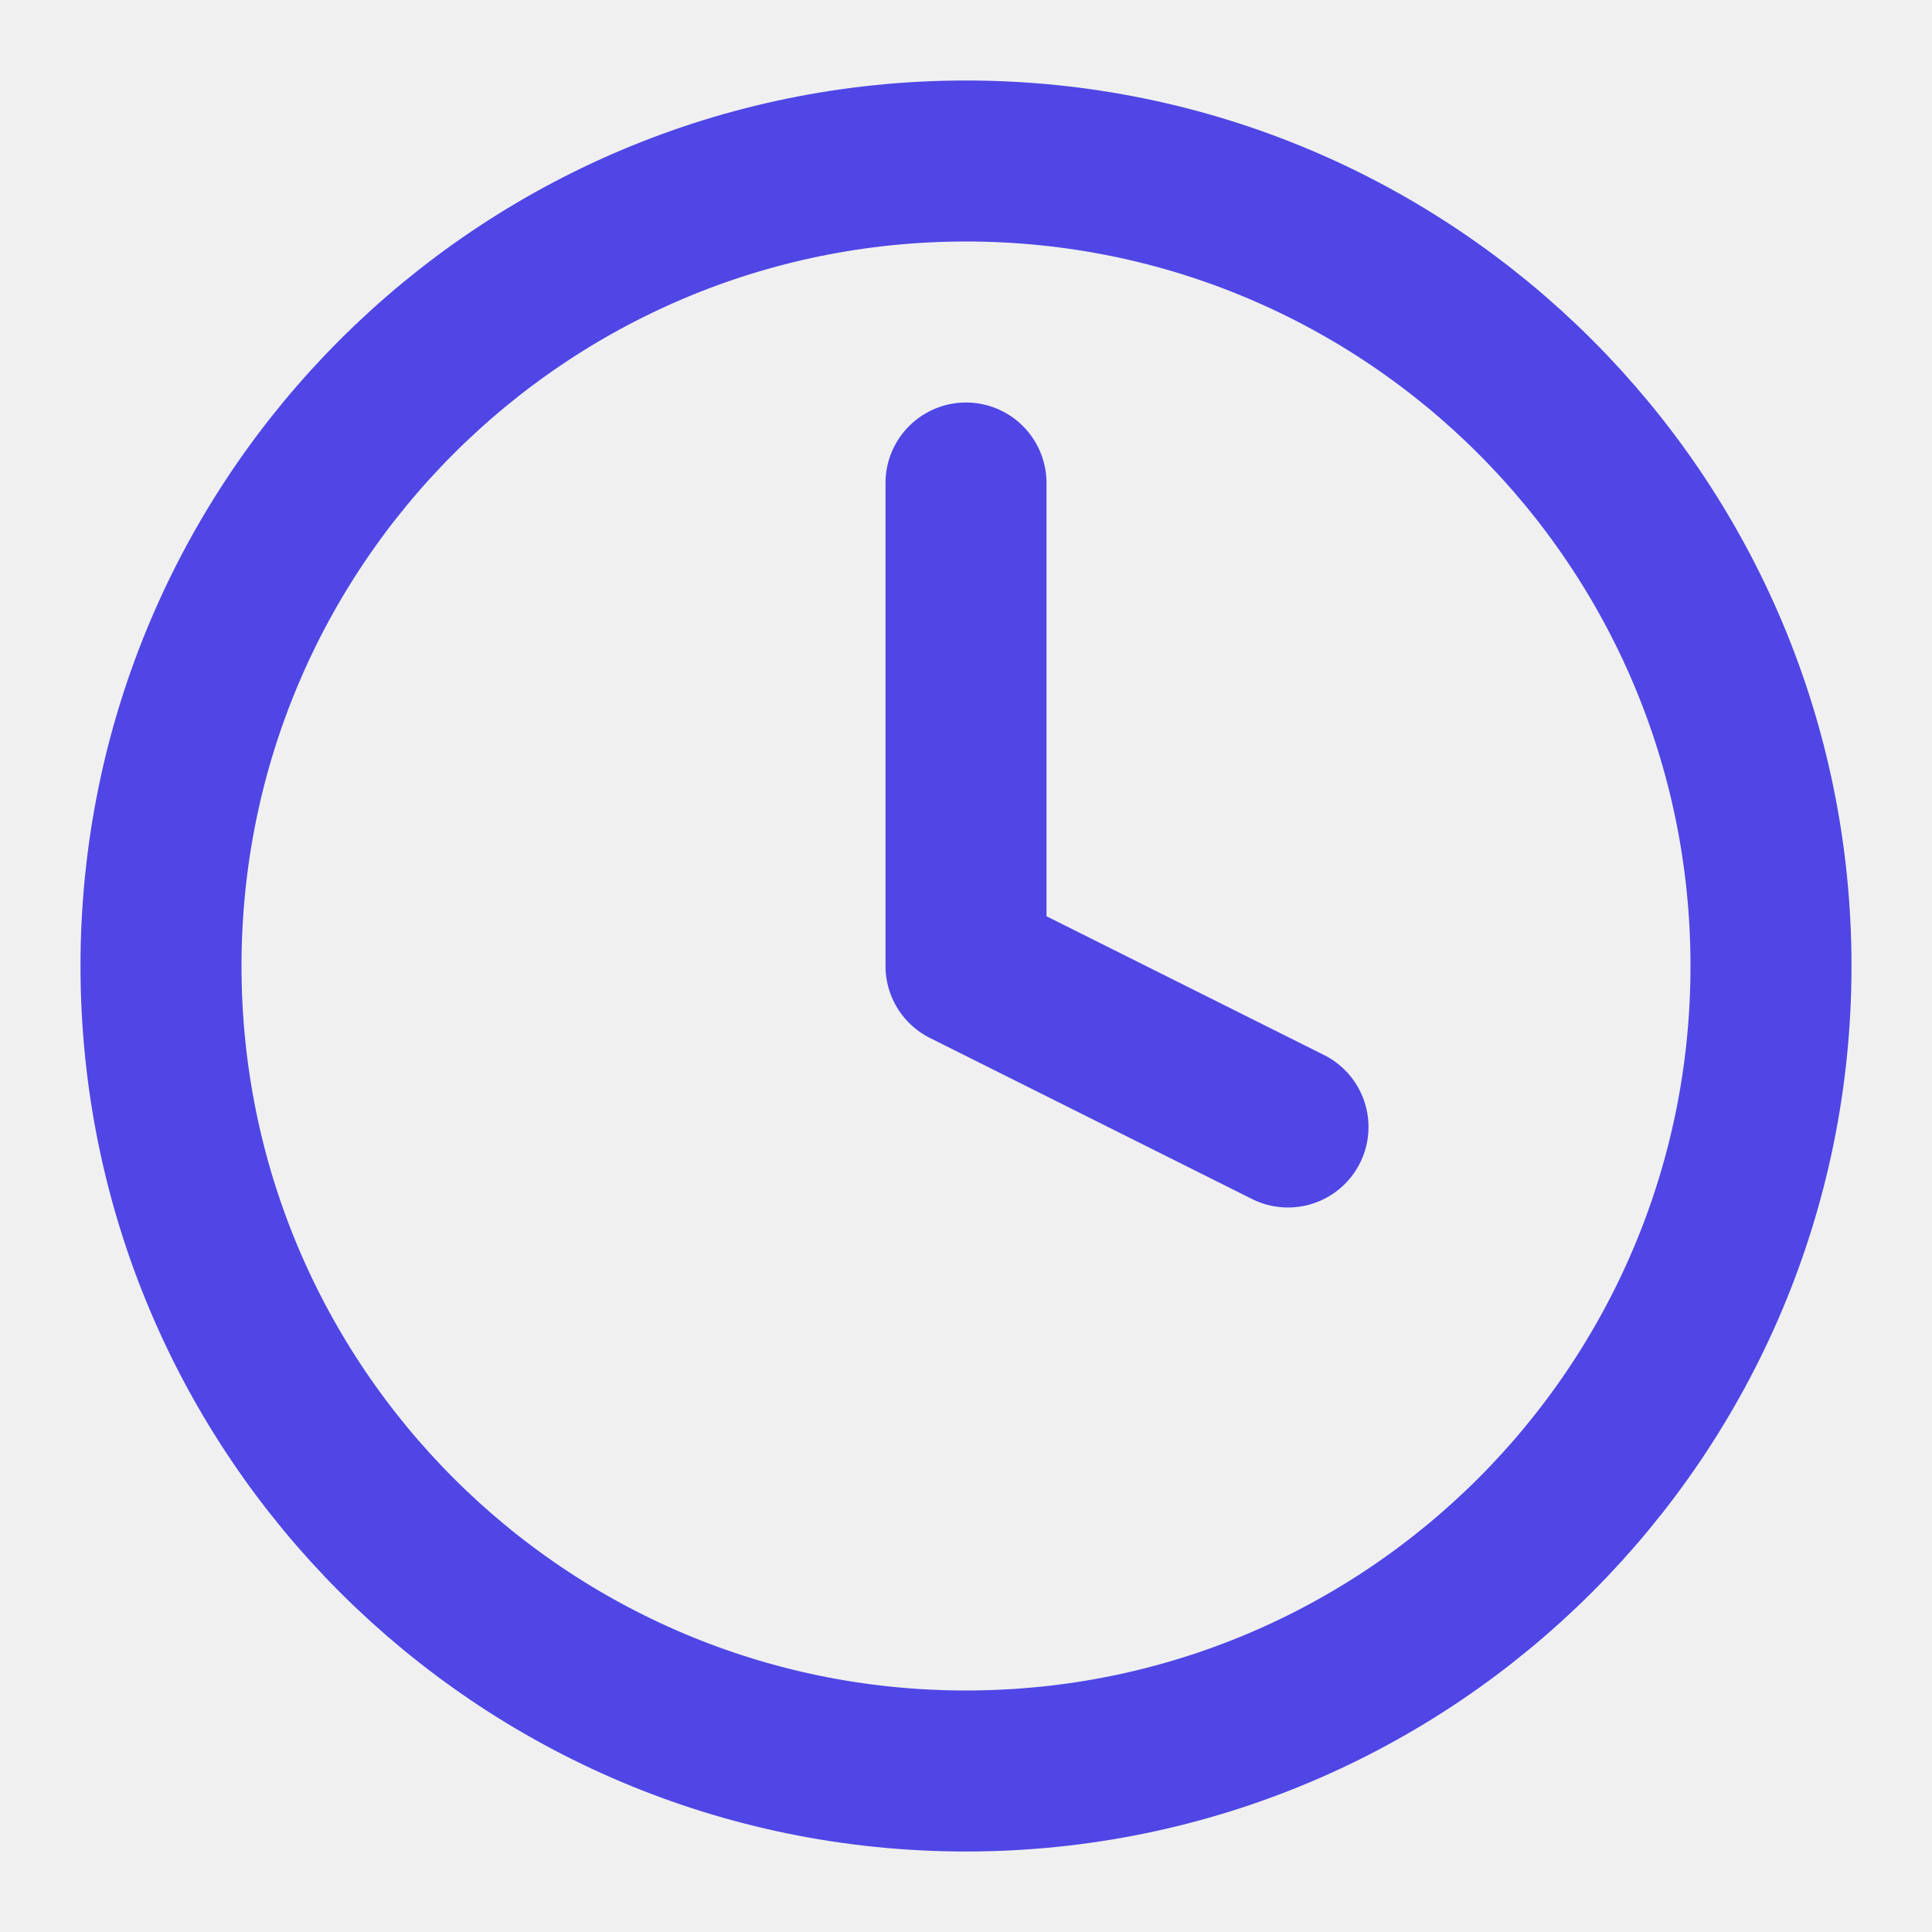
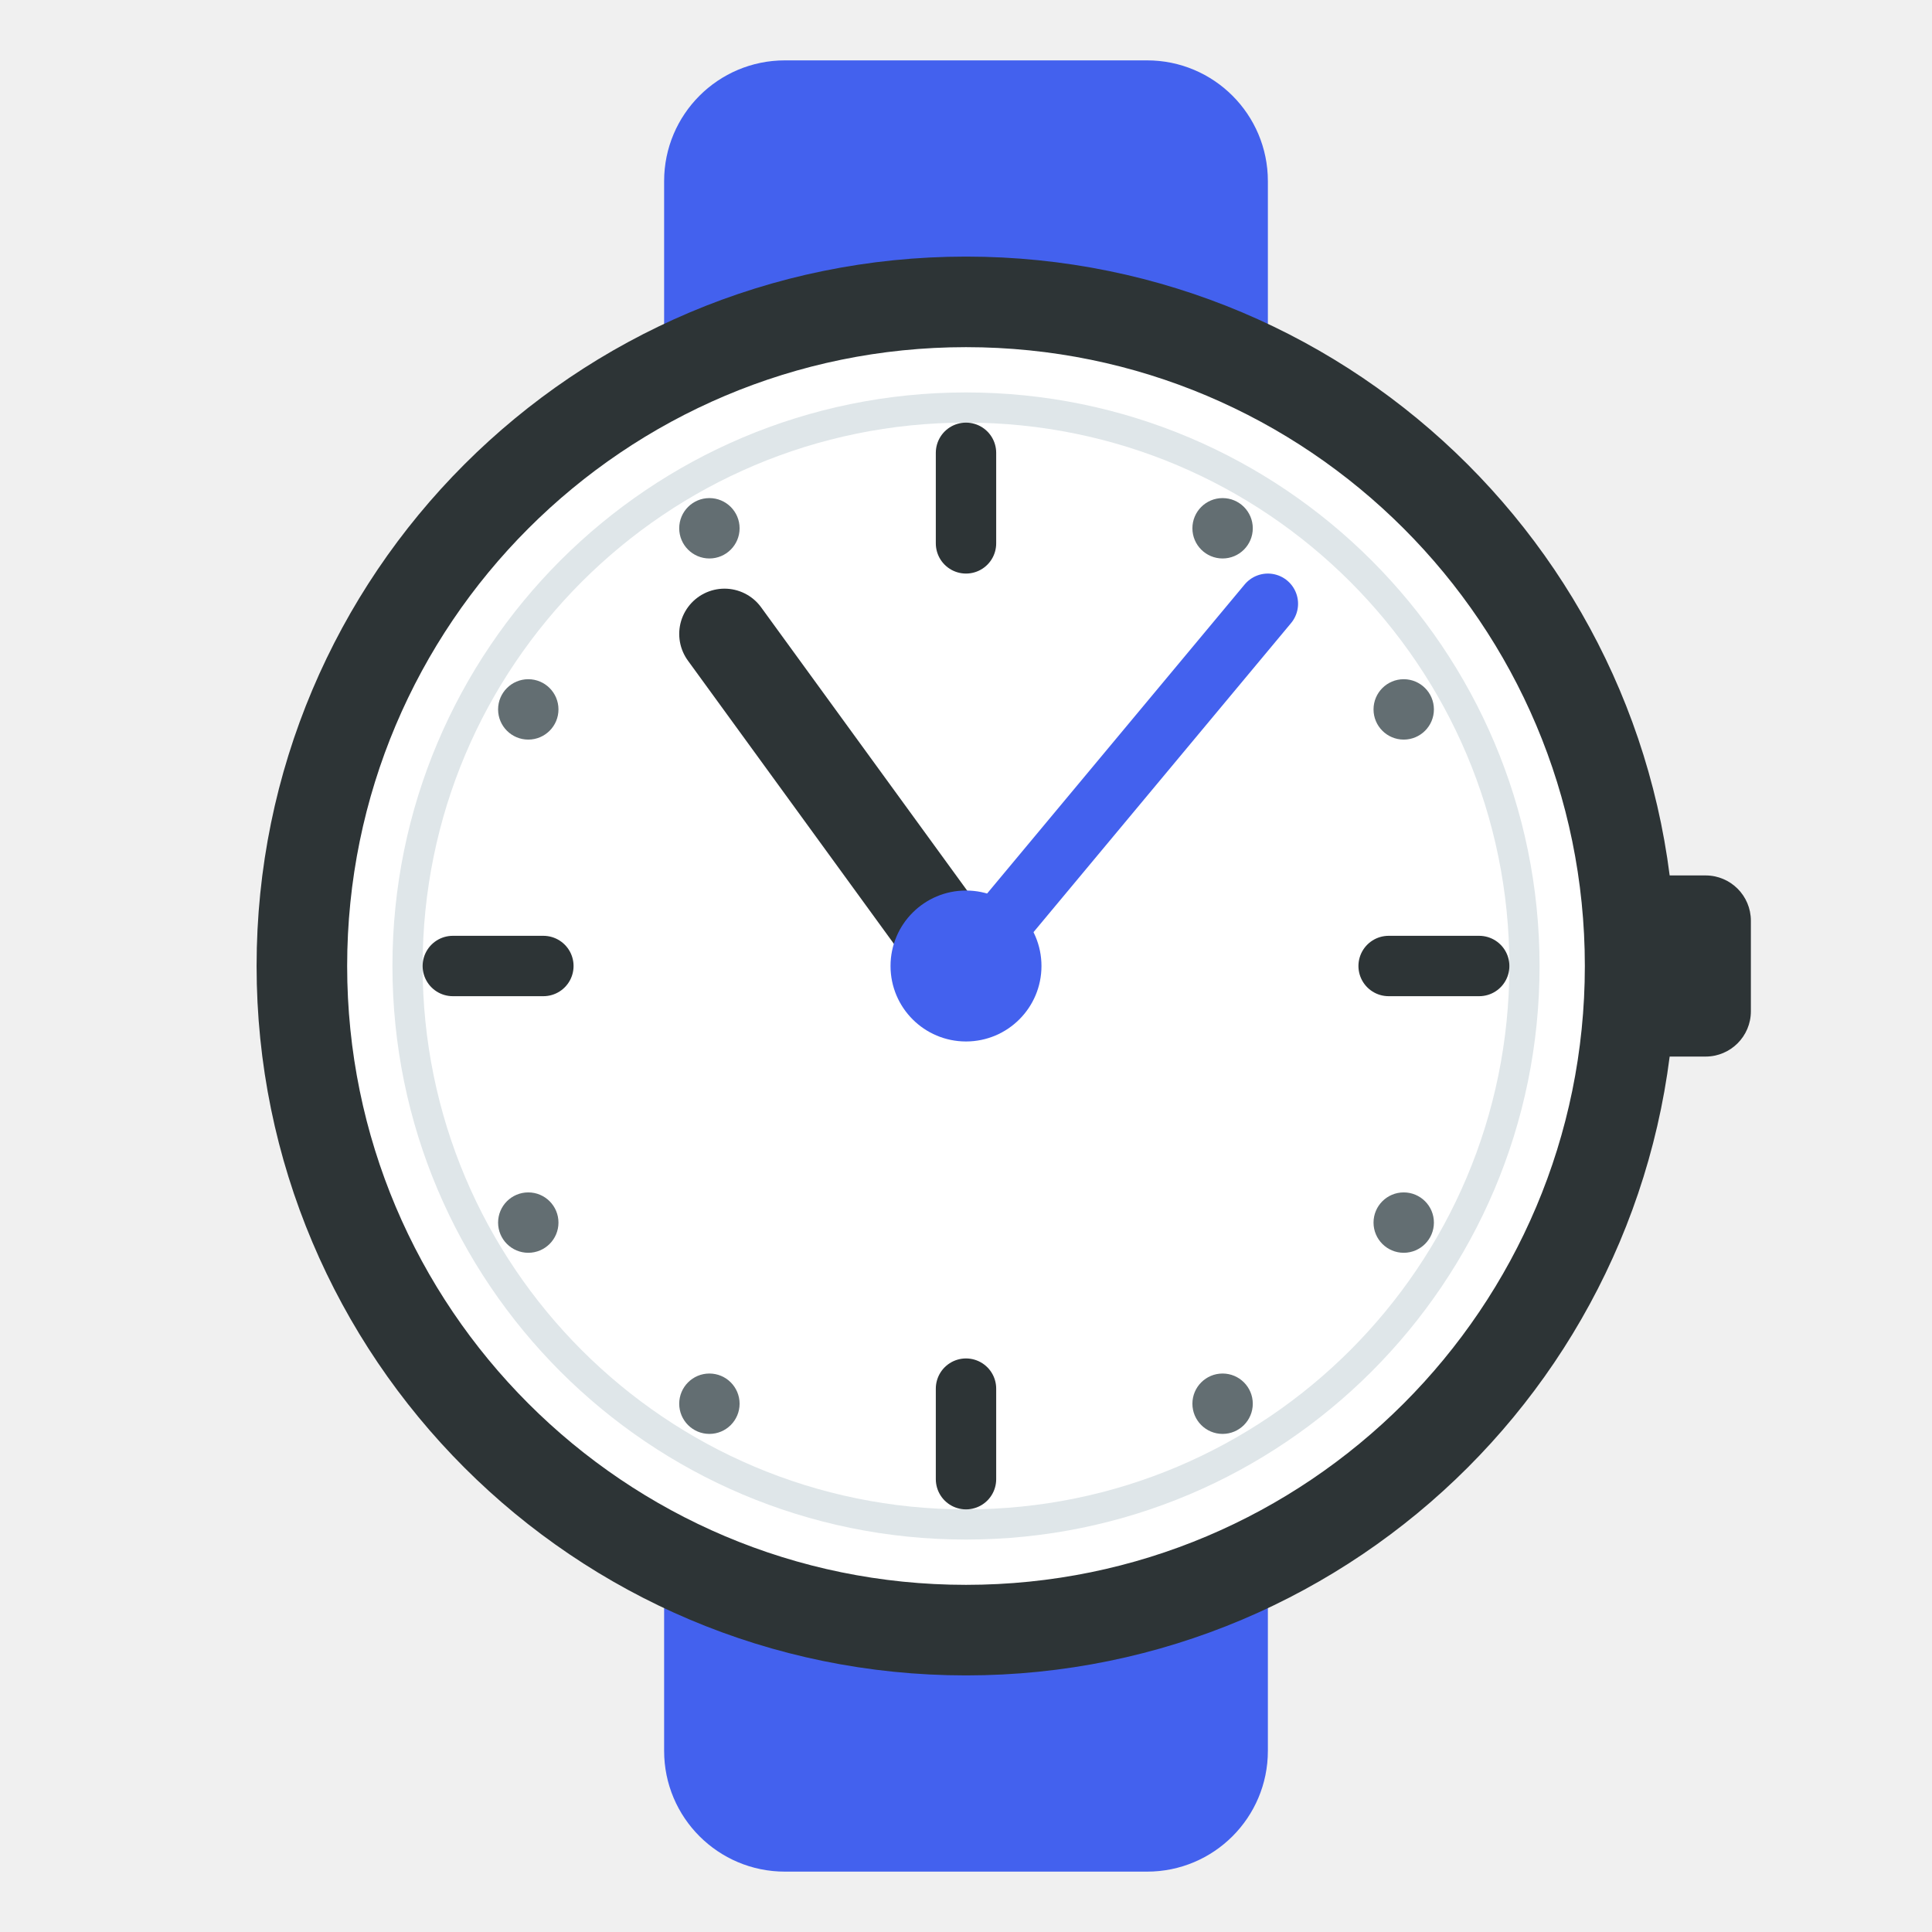
- <svg xmlns="http://www.w3.org/2000/svg" viewBox="0 0 24 24" fill="none" stroke="#4f46e5" stroke-width="2" stroke-linecap="round" stroke-linejoin="round">
-   <circle cx="12" cy="12" r="10" />
-   <polyline points="12 6 12 12 16 14" />
+ <svg xmlns="http://www.w3.org/2000/svg" viewBox="0 0 64 64">
+   <rect x="22" y="2" width="20" height="14" rx="4" fill="#4361ee" />
+   <rect x="22" y="48" width="20" height="14" rx="4" fill="#4361ee" />
+   <circle cx="32" cy="32" r="22" fill="#fff" stroke="#2d3436" stroke-width="3" />
+   <circle cx="32" cy="32" r="18.5" fill="none" stroke="#dfe6e9" stroke-width="1" />
+   <line x1="32" y1="15" x2="32" y2="18" stroke="#2d3436" stroke-width="2" stroke-linecap="round" />
+   <line x1="32" y1="46" x2="32" y2="49" stroke="#2d3436" stroke-width="2" stroke-linecap="round" />
+   <line x1="15" y1="32" x2="18" y2="32" stroke="#2d3436" stroke-width="2" stroke-linecap="round" />
+   <line x1="46" y1="32" x2="49" y2="32" stroke="#2d3436" stroke-width="2" stroke-linecap="round" />
+   <circle cx="40.5" cy="17.5" r="1" fill="#636e72" />
+   <circle cx="46.5" cy="23.5" r="1" fill="#636e72" />
+   <circle cx="46.5" cy="40.5" r="1" fill="#636e72" />
+   <circle cx="40.5" cy="46.5" r="1" fill="#636e72" />
+   <circle cx="23.5" cy="46.5" r="1" fill="#636e72" />
+   <circle cx="17.5" cy="40.5" r="1" fill="#636e72" />
+   <circle cx="17.5" cy="23.5" r="1" fill="#636e72" />
+   <circle cx="23.5" cy="17.5" r="1" fill="#636e72" />
+   <line x1="32" y1="32" x2="24" y2="21" stroke="#2d3436" stroke-width="3" stroke-linecap="round" />
+   <line x1="32" y1="32" x2="42" y2="20" stroke="#4361ee" stroke-width="2" stroke-linecap="round" />
+   <circle cx="32" cy="32" r="2.5" fill="#4361ee" />
+   <rect x="53" y="29" width="5" height="6" rx="1.5" fill="#2d3436" />
</svg>
